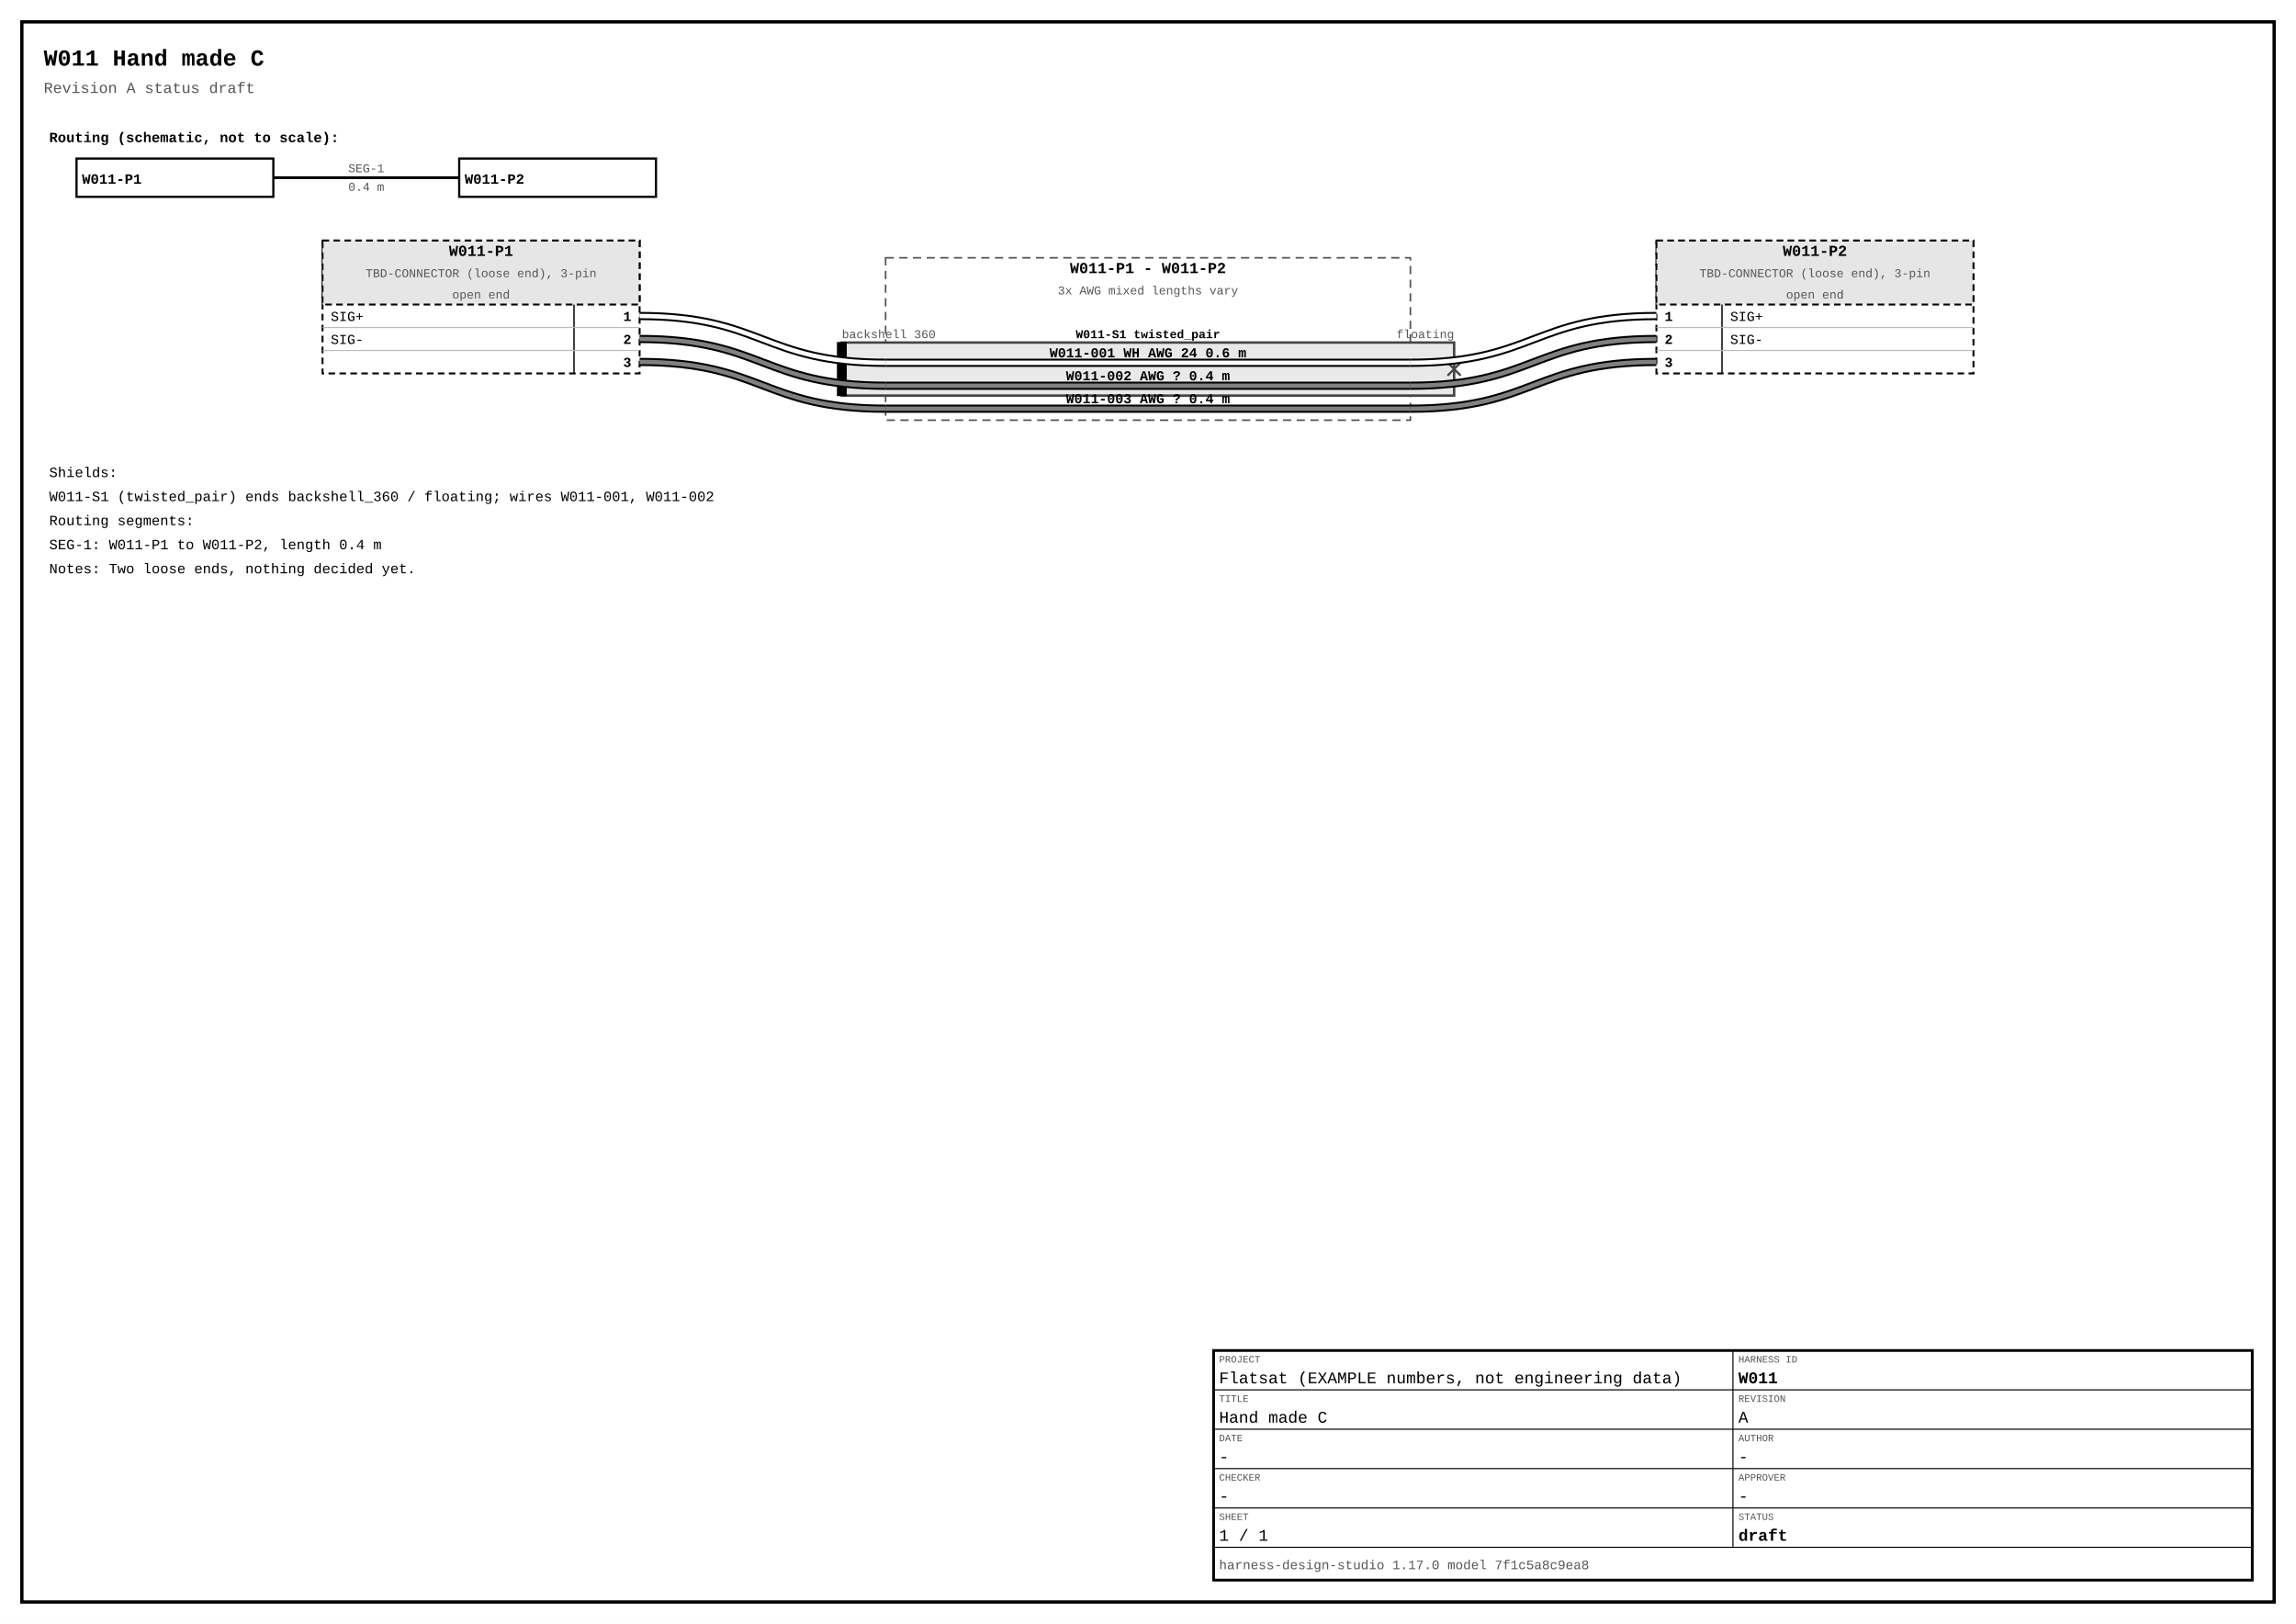
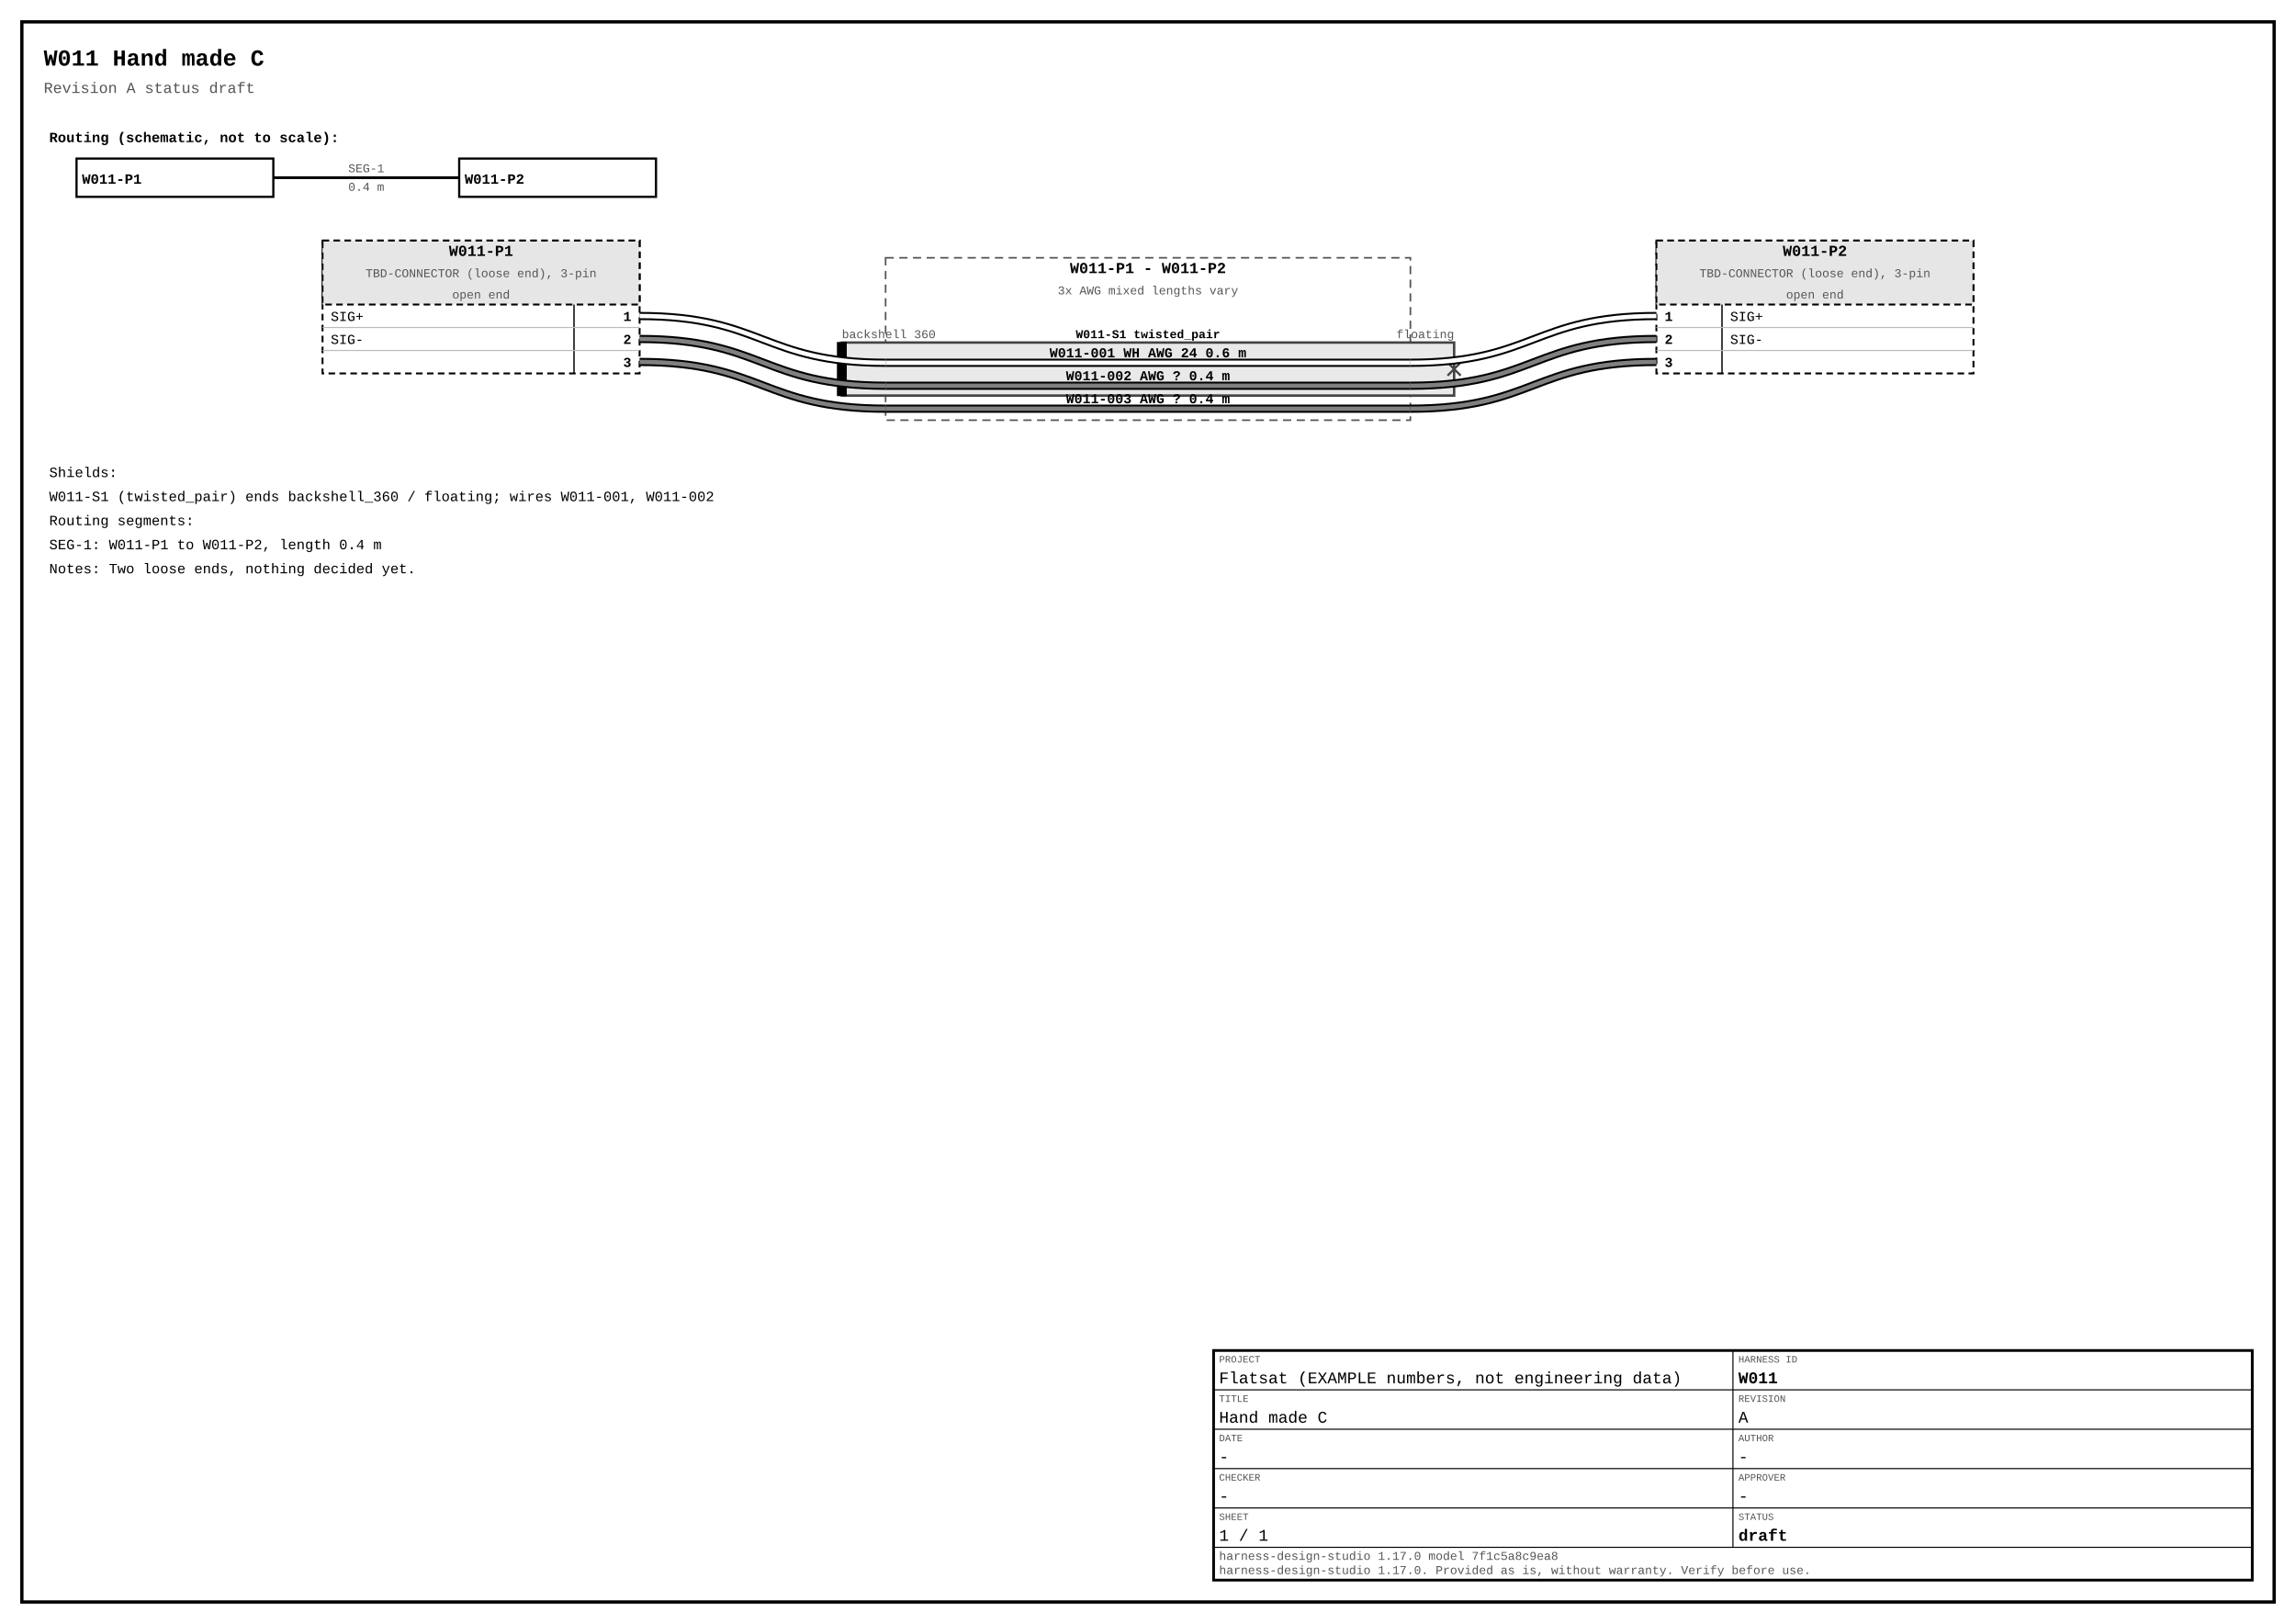
<svg xmlns="http://www.w3.org/2000/svg" width="420mm" height="297mm" viewBox="0 0 420 297" font-family="Courier New, Courier, monospace">
  <rect x="0" y="0" width="420" height="297" fill="#ffffff" />
  <rect x="4" y="4" width="412" height="289" fill="none" stroke="#000000" stroke-width="0.6" />
  <text x="8" y="12" font-size="4.2" font-weight="bold" text-anchor="start" fill="#000000">W011  Hand made C</text>
  <text x="8" y="17" font-size="2.8" text-anchor="start" fill="#555555">Revision A  status draft</text>
  <text x="9" y="26" font-size="2.6" font-weight="bold" text-anchor="start" fill="#000000">Routing (schematic, not to scale):</text>
  <line x1="50" y1="32.5" x2="84" y2="32.5" stroke="#000000" stroke-width="0.5" />
  <text x="67" y="31.5" font-size="2.2" text-anchor="middle" fill="#555555">SEG-1</text>
  <text x="67" y="34.9" font-size="2.2" text-anchor="middle" fill="#555555">0.4 m</text>
  <rect x="14" y="29" width="36" height="7" fill="#ffffff" stroke="#000000" stroke-width="0.4" />
  <text x="15" y="33.6" font-size="2.6" font-weight="bold" text-anchor="start" fill="#000000">W011-P1</text>
  <rect x="84" y="29" width="36" height="7" fill="#ffffff" stroke="#000000" stroke-width="0.4" />
  <text x="85" y="33.6" font-size="2.6" font-weight="bold" text-anchor="start" fill="#000000">W011-P2</text>
  <rect x="59" y="44" width="58" height="24.3" fill="#ffffff" stroke="#000000" stroke-width="0.35" stroke-dasharray="1.2 0.8" />
  <rect x="59" y="44" width="58" height="11.7" fill="#e6e6e6" stroke="#000000" stroke-width="0.35" stroke-dasharray="1.2 0.8" />
  <text x="88" y="46.8" font-size="2.8" font-weight="bold" text-anchor="middle" fill="#000000">W011-P1</text>
  <text x="88" y="50.7" font-size="2.2" text-anchor="middle" fill="#555555" data-ref="part/W011-P1">TBD-CONNECTOR (loose end), 3-pin</text>
  <text x="88" y="54.6" font-size="2.2" text-anchor="middle" fill="#555555" data-ref="end/W011-P1">open end</text>
  <line x1="105" y1="55.7" x2="105" y2="68.3" stroke="#000000" stroke-width="0.25" />
  <line x1="59" y1="59.9" x2="117" y2="59.9" stroke="#bbbbbb" stroke-width="0.2" />
  <text x="60.5" y="58.7" font-size="2.5" text-anchor="start" fill="#000000" data-ref="sig/W011-P1/1">SIG+</text>
  <text x="115.5" y="58.7" font-size="2.5" font-weight="bold" text-anchor="end" fill="#000000" data-ref="pin/W011-P1/1">1</text>
  <line x1="59" y1="64.1" x2="117" y2="64.1" stroke="#bbbbbb" stroke-width="0.2" />
  <text x="60.5" y="62.9" font-size="2.5" text-anchor="start" fill="#000000" data-ref="sig/W011-P1/2">SIG-</text>
  <text x="115.5" y="62.9" font-size="2.5" font-weight="bold" text-anchor="end" fill="#000000" data-ref="pin/W011-P1/2">2</text>
  <text x="60.5" y="67.1" font-size="2.5" text-anchor="start" fill="#000000" data-ref="sig/W011-P1/3" />
  <text x="115.5" y="67.1" font-size="2.5" font-weight="bold" text-anchor="end" fill="#000000" data-ref="pin/W011-P1/3">3</text>
  <rect x="303" y="44" width="58" height="24.3" fill="#ffffff" stroke="#000000" stroke-width="0.35" stroke-dasharray="1.2 0.8" />
  <rect x="303" y="44" width="58" height="11.7" fill="#e6e6e6" stroke="#000000" stroke-width="0.35" stroke-dasharray="1.2 0.8" />
  <text x="332" y="46.8" font-size="2.8" font-weight="bold" text-anchor="middle" fill="#000000">W011-P2</text>
  <text x="332" y="50.7" font-size="2.2" text-anchor="middle" fill="#555555" data-ref="part/W011-P2">TBD-CONNECTOR (loose end), 3-pin</text>
  <text x="332" y="54.6" font-size="2.2" text-anchor="middle" fill="#555555" data-ref="end/W011-P2">open end</text>
  <line x1="315" y1="55.7" x2="315" y2="68.3" stroke="#000000" stroke-width="0.25" />
  <line x1="303" y1="59.9" x2="361" y2="59.9" stroke="#bbbbbb" stroke-width="0.2" />
  <text x="304.5" y="58.7" font-size="2.5" font-weight="bold" text-anchor="start" fill="#000000" data-ref="pin/W011-P2/1">1</text>
  <text x="316.5" y="58.7" font-size="2.5" text-anchor="start" fill="#000000" data-ref="sig/W011-P2/1">SIG+</text>
  <line x1="303" y1="64.1" x2="361" y2="64.1" stroke="#bbbbbb" stroke-width="0.2" />
  <text x="304.5" y="62.9" font-size="2.5" font-weight="bold" text-anchor="start" fill="#000000" data-ref="pin/W011-P2/2">2</text>
  <text x="316.5" y="62.9" font-size="2.5" text-anchor="start" fill="#000000" data-ref="sig/W011-P2/2">SIG-</text>
  <text x="304.5" y="67.1" font-size="2.5" font-weight="bold" text-anchor="start" fill="#000000" data-ref="pin/W011-P2/3">3</text>
  <text x="316.5" y="67.1" font-size="2.5" text-anchor="start" fill="#000000" data-ref="sig/W011-P2/3" />
  <rect x="162" y="47.15" width="96" height="29.7" fill="none" stroke="#555555" stroke-width="0.3" stroke-dasharray="1.5 1" />
  <text x="210" y="49.95" font-size="2.8" font-weight="bold" text-anchor="middle" fill="#000000">W011-P1 - W011-P2</text>
  <text x="210" y="53.85" font-size="2.2" text-anchor="middle" fill="#555555">3x  AWG mixed  lengths vary</text>
  <rect x="154" y="62.65" width="112" height="9.7" fill="#e9e9e9" stroke="#444444" stroke-width="0.45" />
  <text x="210" y="61.85" font-size="2.2" font-weight="bold" text-anchor="middle" fill="#000000">W011-S1  twisted_pair</text>
  <text x="154" y="61.85" font-size="2.2" text-anchor="start" fill="#555555">backshell 360</text>
  <text x="266" y="61.85" font-size="2.2" text-anchor="end" fill="#555555">floating</text>
  <rect x="153.2" y="62.65" width="1.6" height="9.7" fill="#000000" stroke="#000000" stroke-width="0.2" />
  <line x1="264.8" y1="66.3" x2="267.2" y2="68.7" stroke="#444444" stroke-width="0.4" />
  <line x1="264.8" y1="68.7" x2="267.2" y2="66.3" stroke="#444444" stroke-width="0.4" />
  <path d="M 117 57.8 C 139.5 57.8 139.5 66.35 162 66.35" fill="none" stroke="#000000" stroke-width="1.5" />
  <line x1="162" y1="66.35" x2="258" y2="66.35" stroke="#000000" stroke-width="1.5" />
  <path d="M 258 66.35 C 280.5 66.35 280.5 57.8 303 57.8" fill="none" stroke="#000000" stroke-width="1.5" />
  <path d="M 117 57.8 C 139.5 57.8 139.5 66.35 162 66.35" fill="none" stroke="#ffffff" stroke-width="0.8" />
  <line x1="162" y1="66.35" x2="258" y2="66.35" stroke="#ffffff" stroke-width="0.8" />
  <path d="M 258 66.35 C 280.5 66.35 280.5 57.8 303 57.8" fill="none" stroke="#ffffff" stroke-width="0.8" />
  <text x="210" y="65.35" font-size="2.5" font-weight="bold" text-anchor="middle" fill="#000000">W011-001  WH  AWG 24  0.6 m</text>
  <path d="M 117 62 C 139.5 62 139.5 70.55 162 70.55" fill="none" stroke="#000000" stroke-width="1.5" />
  <line x1="162" y1="70.55" x2="258" y2="70.55" stroke="#000000" stroke-width="1.5" />
  <path d="M 258 70.55 C 280.5 70.55 280.5 62 303 62" fill="none" stroke="#000000" stroke-width="1.5" />
  <path d="M 117 62 C 139.5 62 139.5 70.55 162 70.55" fill="none" stroke="#808080" stroke-width="0.8" />
  <line x1="162" y1="70.55" x2="258" y2="70.55" stroke="#808080" stroke-width="0.8" />
  <path d="M 258 70.55 C 280.5 70.55 280.5 62 303 62" fill="none" stroke="#808080" stroke-width="0.8" />
  <text x="210" y="69.55" font-size="2.5" font-weight="bold" text-anchor="middle" fill="#000000">W011-002  AWG ?  0.4 m</text>
  <path d="M 117 66.2 C 139.5 66.2 139.5 74.75 162 74.75" fill="none" stroke="#000000" stroke-width="1.5" />
  <line x1="162" y1="74.75" x2="258" y2="74.75" stroke="#000000" stroke-width="1.5" />
  <path d="M 258 74.75 C 280.5 74.75 280.5 66.2 303 66.2" fill="none" stroke="#000000" stroke-width="1.5" />
  <path d="M 117 66.2 C 139.5 66.2 139.5 74.75 162 74.75" fill="none" stroke="#808080" stroke-width="0.8" />
  <line x1="162" y1="74.75" x2="258" y2="74.75" stroke="#808080" stroke-width="0.8" />
  <path d="M 258 74.75 C 280.5 74.75 280.5 66.2 303 66.2" fill="none" stroke="#808080" stroke-width="0.8" />
  <text x="210" y="73.75" font-size="2.5" font-weight="bold" text-anchor="middle" fill="#000000">W011-003  AWG ?  0.4 m</text>
  <text x="9" y="87.25" font-size="2.6" text-anchor="start" fill="#000000">Shields:</text>
  <text x="9" y="91.65" font-size="2.6" text-anchor="start" fill="#000000">  W011-S1 (twisted_pair) ends backshell_360 / floating; wires W011-001, W011-002</text>
  <text x="9" y="96.05" font-size="2.6" text-anchor="start" fill="#000000">Routing segments:</text>
  <text x="9" y="100.45" font-size="2.6" text-anchor="start" fill="#000000">  SEG-1: W011-P1 to W011-P2, length 0.4 m</text>
  <text x="9" y="104.85" font-size="2.6" text-anchor="start" fill="#000000">Notes: Two loose ends, nothing decided yet.</text>
  <rect x="222" y="247" width="190" height="42" fill="none" stroke="#000000" stroke-width="0.5" />
  <line x1="222" y1="247" x2="317" y2="247" stroke="#000000" stroke-width="0.2" />
  <text x="223" y="249.2" font-size="1.8" text-anchor="start" fill="#555555">PROJECT</text>
  <text x="223" y="253" font-size="3" text-anchor="start" fill="#000000">Flatsat (EXAMPLE numbers, not engineering data)</text>
  <line x1="317" y1="247" x2="412" y2="247" stroke="#000000" stroke-width="0.2" />
  <text x="318" y="249.2" font-size="1.8" text-anchor="start" fill="#555555">HARNESS ID</text>
  <text x="318" y="253" font-size="3" font-weight="bold" text-anchor="start" fill="#000000">W011</text>
  <line x1="222" y1="254.2" x2="317" y2="254.2" stroke="#000000" stroke-width="0.2" />
  <text x="223" y="256.4" font-size="1.8" text-anchor="start" fill="#555555">TITLE</text>
  <text x="223" y="260.2" font-size="3" text-anchor="start" fill="#000000">Hand made C</text>
  <line x1="317" y1="254.2" x2="412" y2="254.2" stroke="#000000" stroke-width="0.2" />
  <text x="318" y="256.4" font-size="1.8" text-anchor="start" fill="#555555">REVISION</text>
  <text x="318" y="260.2" font-size="3" text-anchor="start" fill="#000000">A</text>
  <line x1="222" y1="261.4" x2="317" y2="261.4" stroke="#000000" stroke-width="0.2" />
  <text x="223" y="263.6" font-size="1.8" text-anchor="start" fill="#555555">DATE</text>
  <text x="223" y="267.4" font-size="3" text-anchor="start" fill="#000000">-</text>
  <line x1="317" y1="261.4" x2="412" y2="261.4" stroke="#000000" stroke-width="0.2" />
  <text x="318" y="263.6" font-size="1.8" text-anchor="start" fill="#555555">AUTHOR</text>
  <text x="318" y="267.4" font-size="3" text-anchor="start" fill="#000000">-</text>
  <line x1="222" y1="268.6" x2="317" y2="268.6" stroke="#000000" stroke-width="0.2" />
  <text x="223" y="270.8" font-size="1.8" text-anchor="start" fill="#555555">CHECKER</text>
  <text x="223" y="274.6" font-size="3" text-anchor="start" fill="#000000">-</text>
  <line x1="317" y1="268.6" x2="412" y2="268.6" stroke="#000000" stroke-width="0.2" />
  <text x="318" y="270.8" font-size="1.8" text-anchor="start" fill="#555555">APPROVER</text>
  <text x="318" y="274.6" font-size="3" text-anchor="start" fill="#000000">-</text>
  <line x1="222" y1="275.8" x2="317" y2="275.8" stroke="#000000" stroke-width="0.2" />
  <text x="223" y="278" font-size="1.8" text-anchor="start" fill="#555555">SHEET</text>
  <text x="223" y="281.8" font-size="3" text-anchor="start" fill="#000000">1 / 1</text>
  <line x1="317" y1="275.8" x2="412" y2="275.8" stroke="#000000" stroke-width="0.2" />
  <text x="318" y="278" font-size="1.8" text-anchor="start" fill="#555555">STATUS</text>
  <text x="318" y="281.8" font-size="3" font-weight="bold" text-anchor="start" fill="#000000">draft</text>
  <line x1="317" y1="247" x2="317" y2="283" stroke="#000000" stroke-width="0.2" />
  <line x1="222" y1="283" x2="412" y2="283" stroke="#000000" stroke-width="0.2" />
-   <text x="223" y="287" font-size="2.4" text-anchor="start" fill="#555555">harness-design-studio 1.17.0 model 7f1c5a8c9ea8</text>
+   <text x="223" y="285.3" font-size="2.2" text-anchor="start" fill="#555555">harness-design-studio 1.17.0 model 7f1c5a8c9ea8</text>
+   <text x="223" y="287.9" font-size="2.2" text-anchor="start" fill="#555555">harness-design-studio 1.17.0. Provided as is, without warranty. Verify before use.</text>
</svg>
